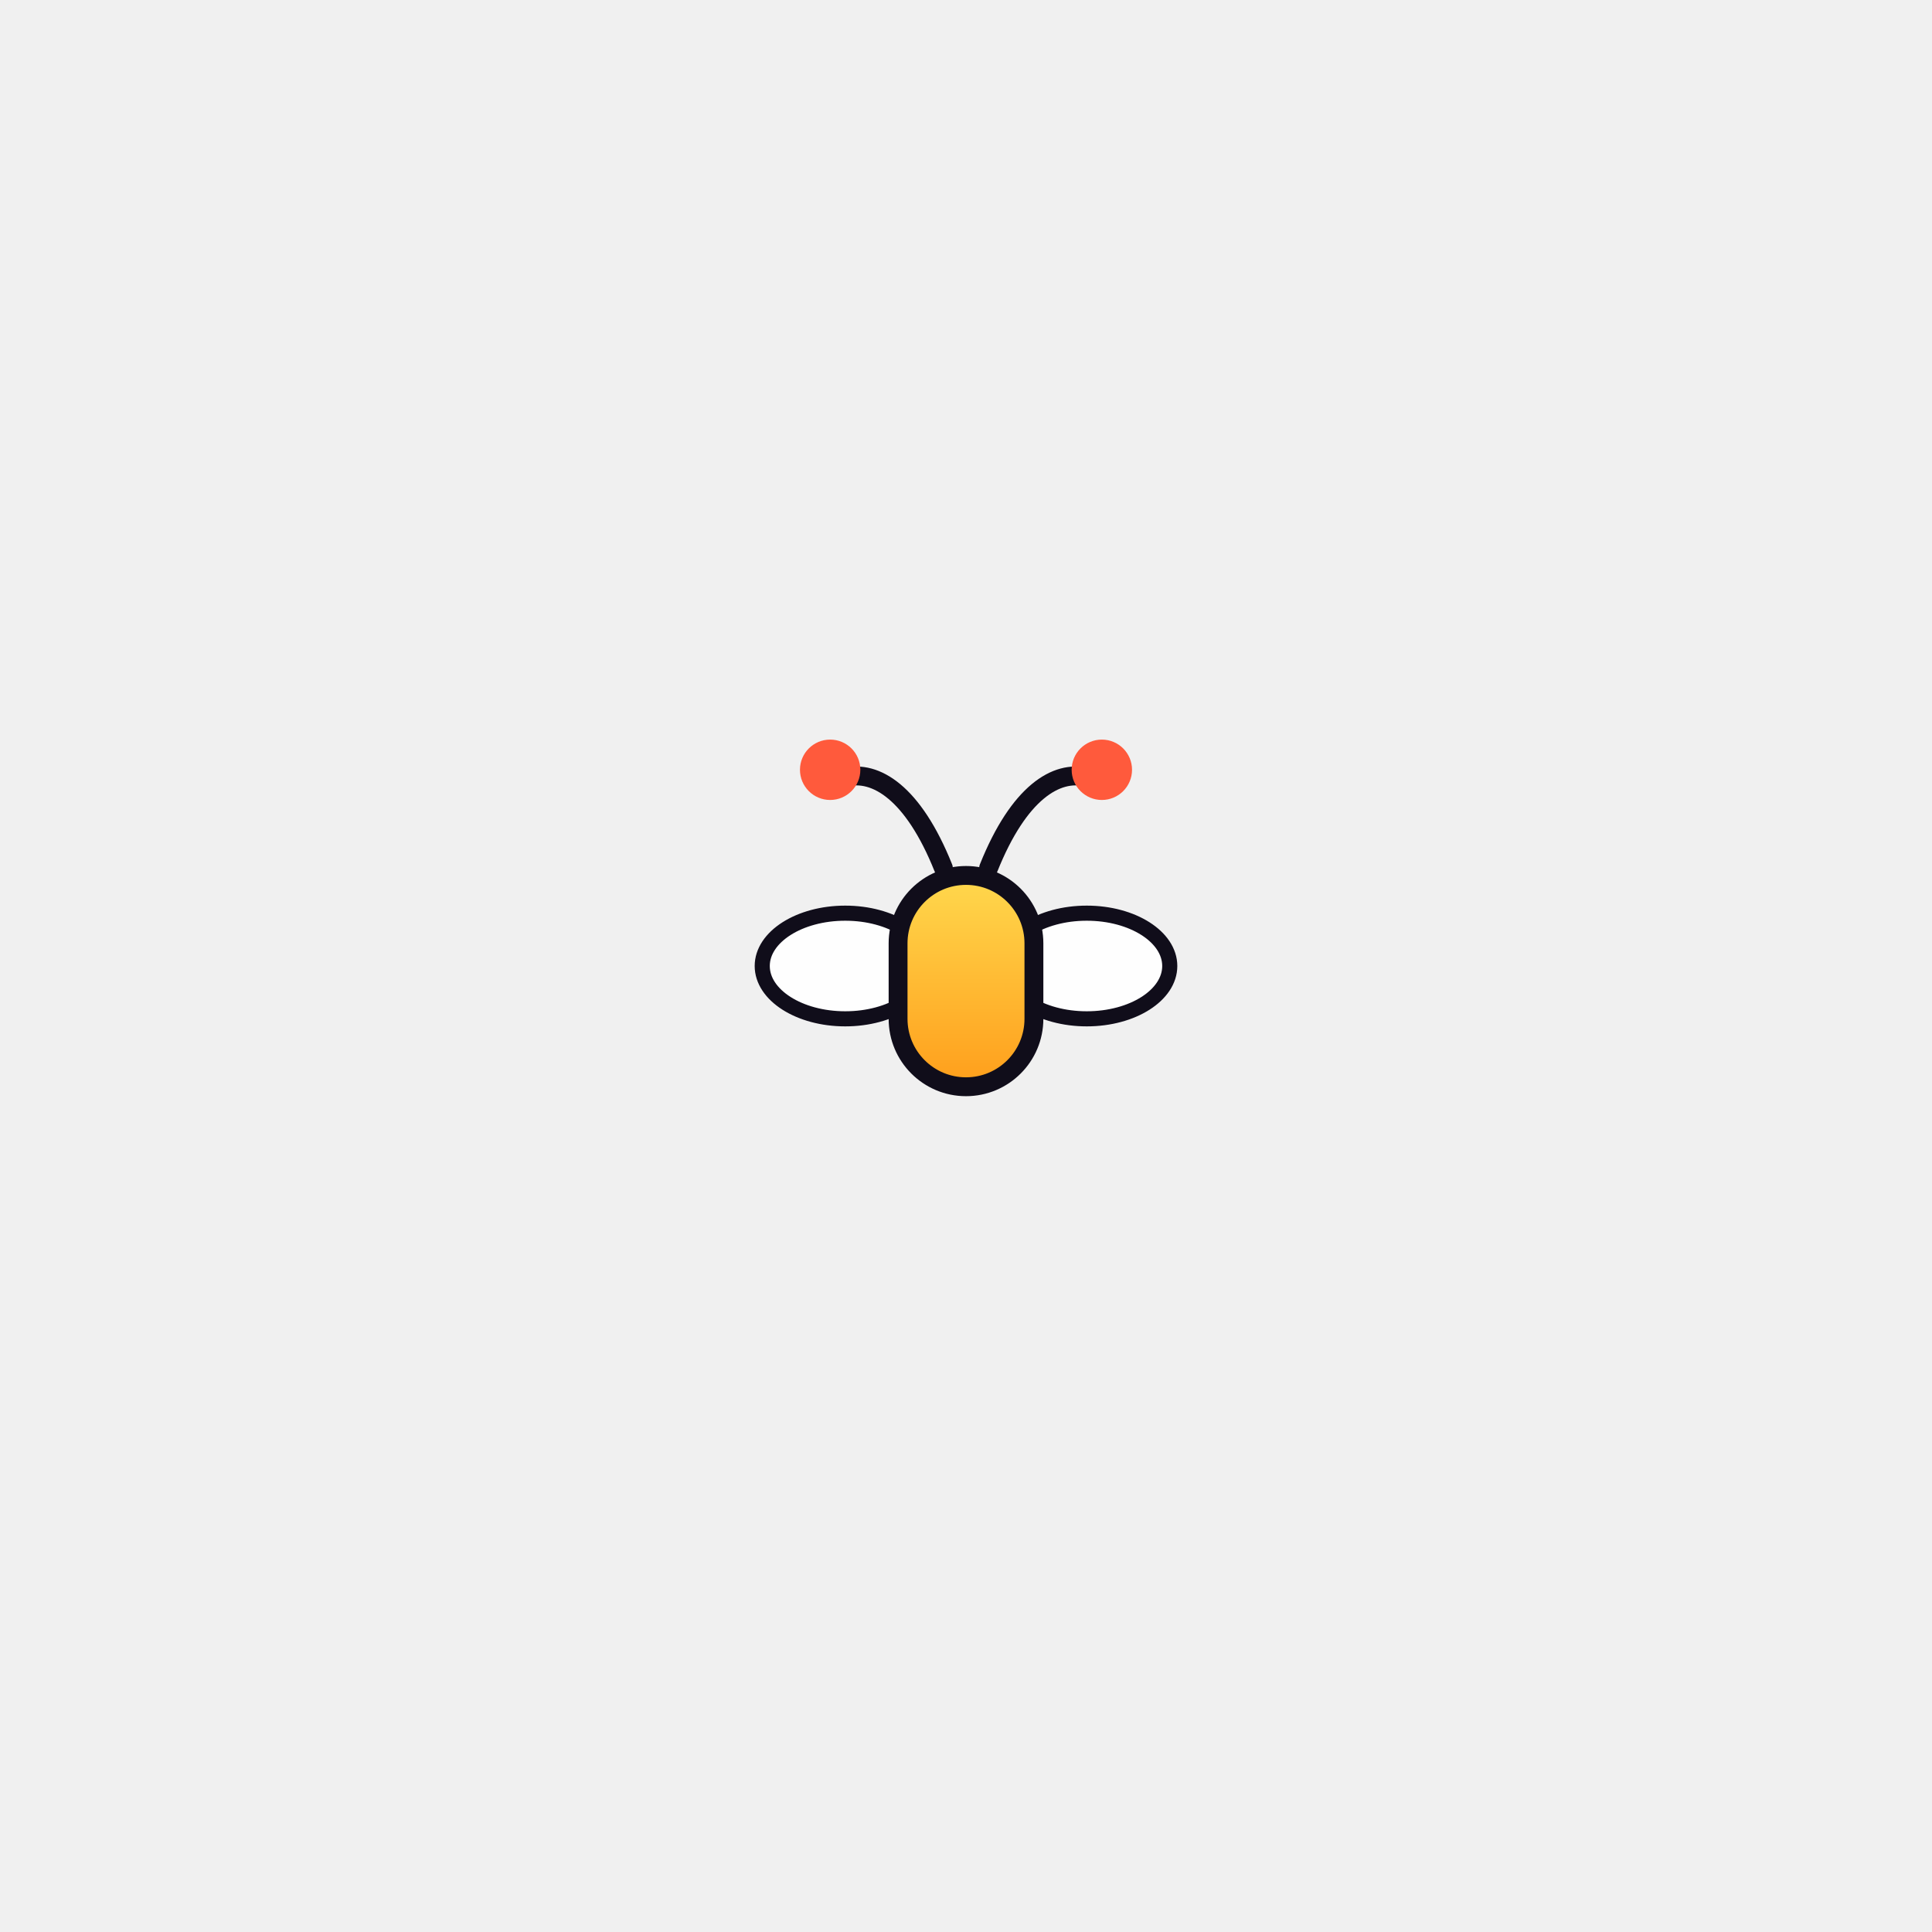
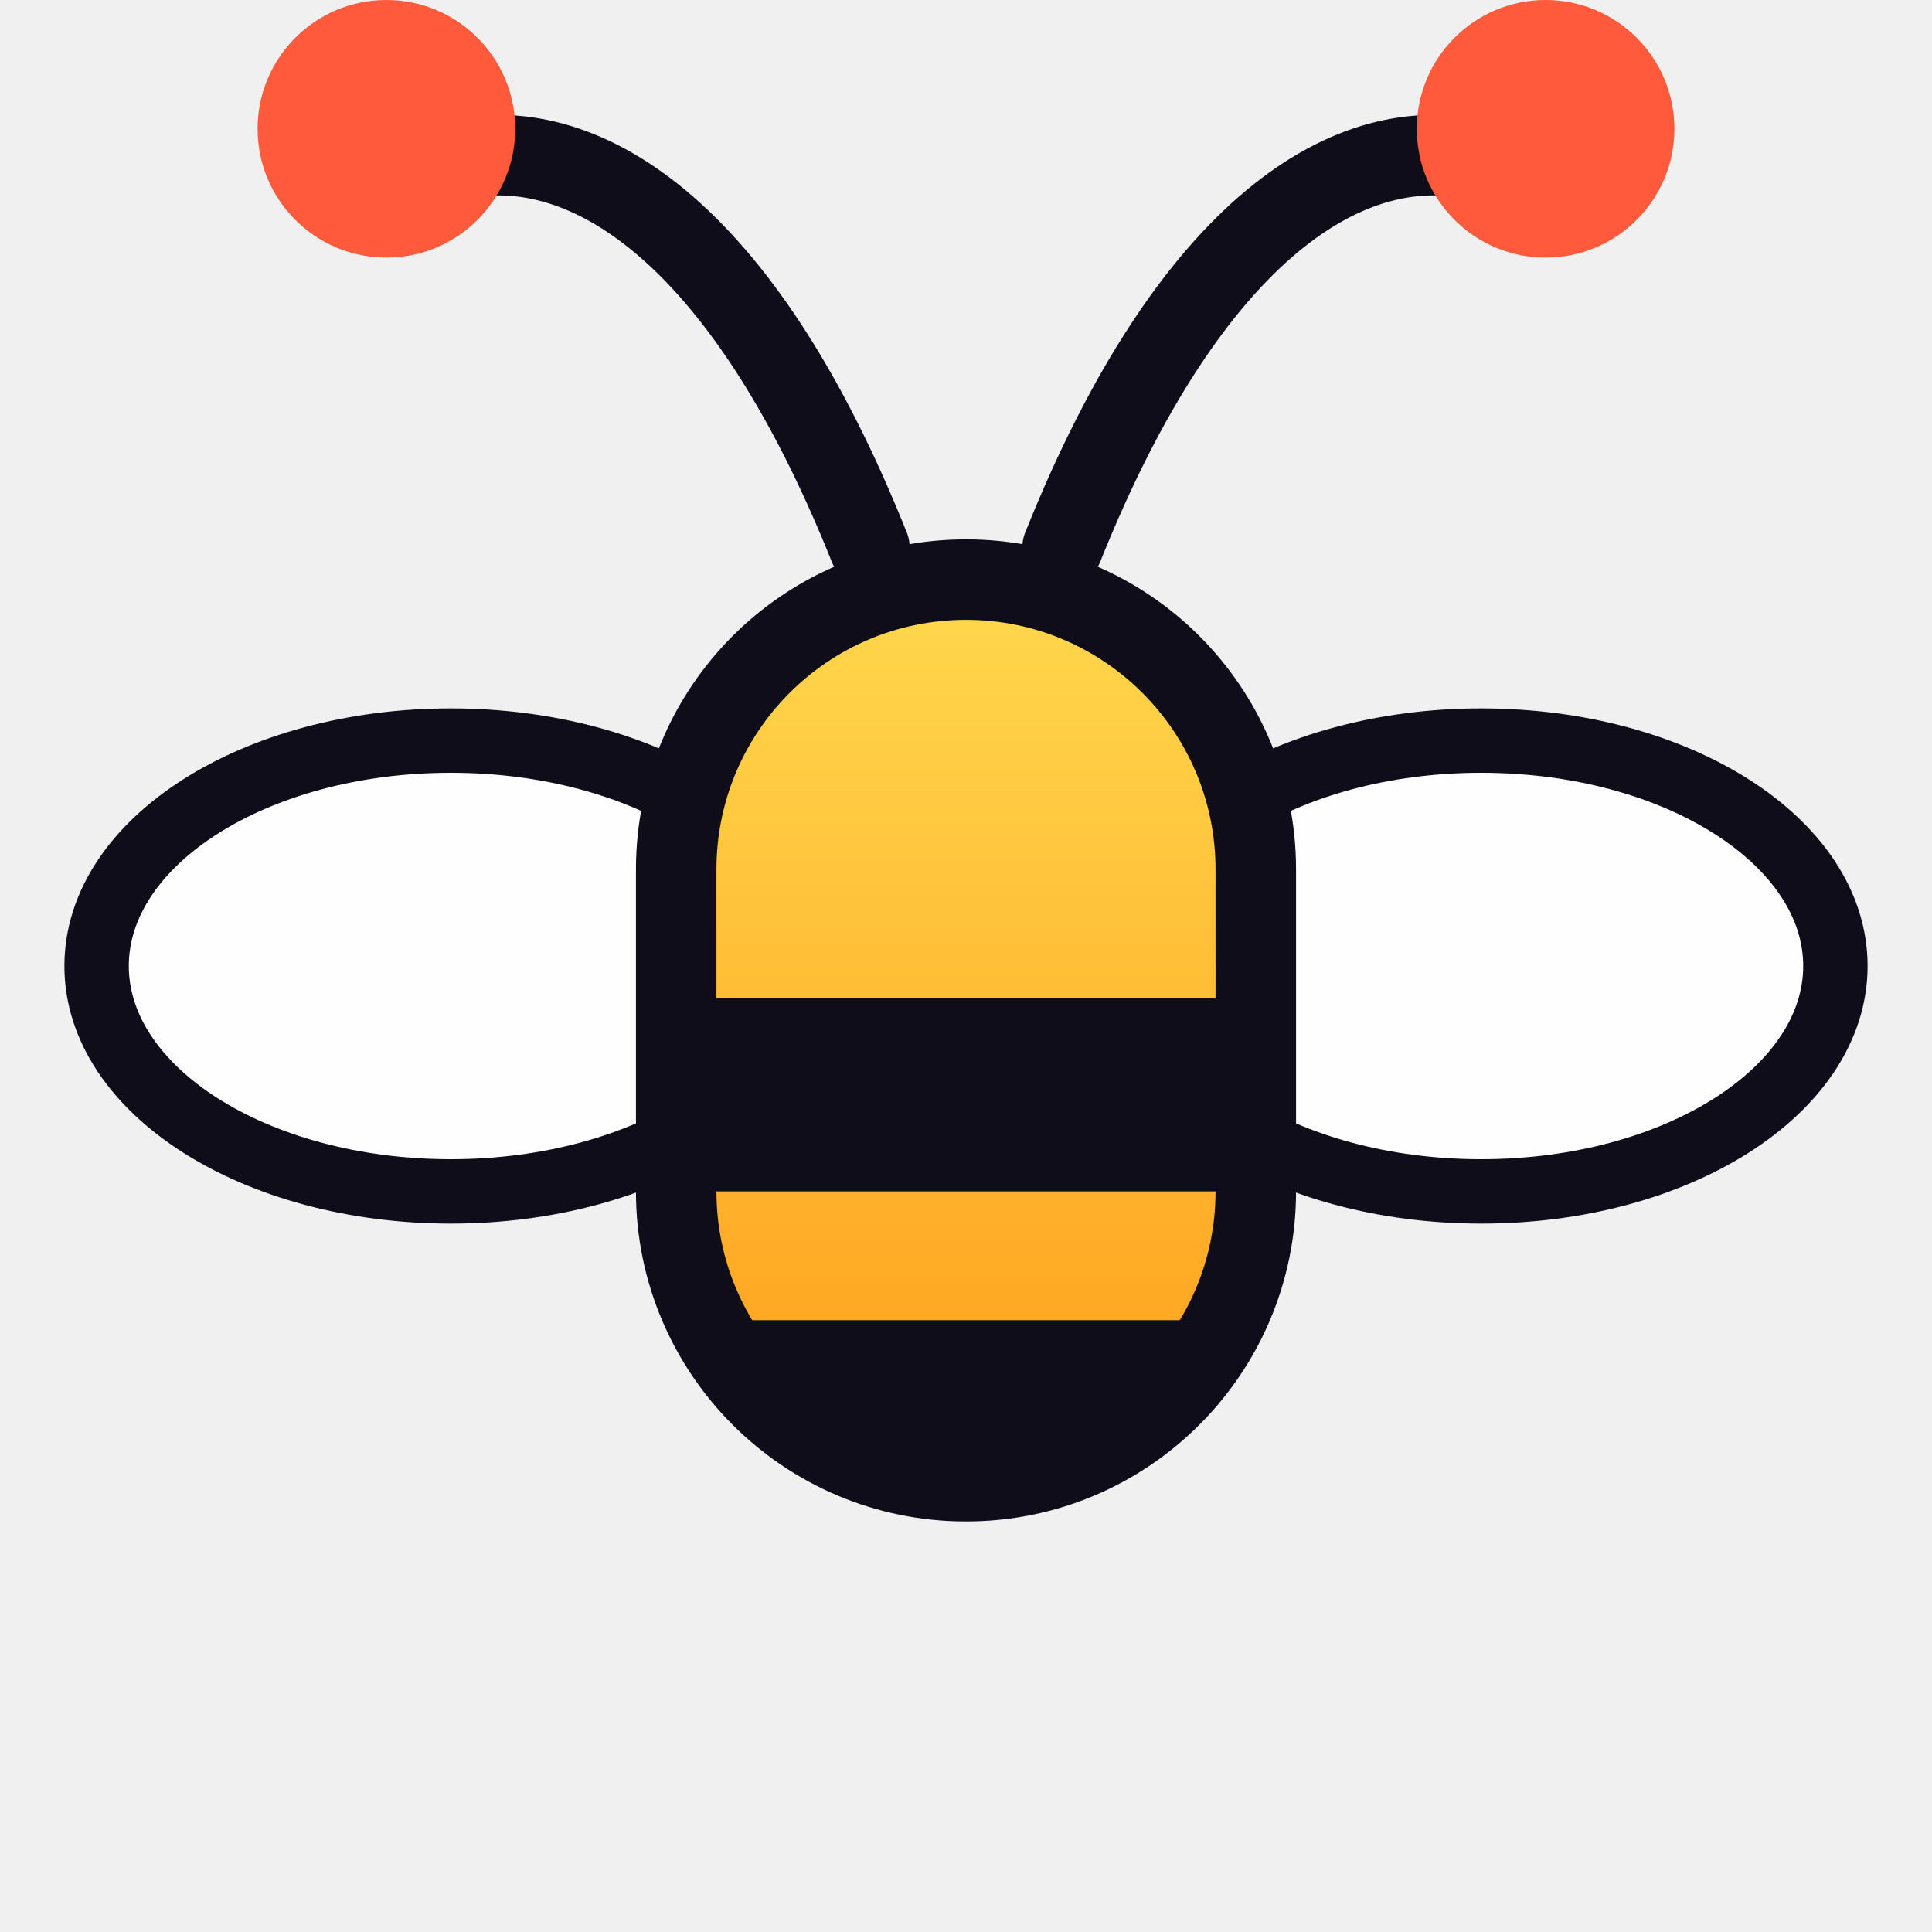
- <svg xmlns="http://www.w3.org/2000/svg" width="256" height="256" viewBox="0 0 256 256">
+ <svg xmlns="http://www.w3.org/2000/svg" width="512" height="512" viewBox="0 0 48 60">
  <defs>
    <linearGradient id="beeBody" x1="0" y1="0" x2="0" y2="1">
      <stop offset="0" stop-color="#FFD84D" />
      <stop offset="1" stop-color="#FF9E1B" />
    </linearGradient>
    <clipPath id="bclip">
-       <rect x="105" y="108" width="63" height="98" rx="31.5" />
+       <rect x="15" y="18" width="18" height="28" rx="9" />
    </clipPath>
  </defs>
-   <g transform="translate(104, 98)">
-     <path d="M21 17 C17 7 12 4 8 5" stroke="#100D1A" stroke-width="2.5" stroke-linecap="round" fill="none" />
-     <path d="M27 17 C31 7 36 4 40 5" stroke="#100D1A" stroke-width="2.5" stroke-linecap="round" fill="none" />
-     <circle cx="6" cy="4" r="4" fill="#FF5A3C" />
-     <circle cx="42" cy="4" r="4" fill="#FF5A3C" />
-     <ellipse cx="8" cy="30" rx="11" ry="7" fill="#fff" fill-opacity=".9" stroke="#100D1A" stroke-width="2" />
-     <ellipse cx="40" cy="30" rx="11" ry="7" fill="#fff" fill-opacity=".9" stroke="#100D1A" stroke-width="2" />
-     <rect x="15" y="18" width="18" height="28" rx="9" fill="url(#beeBody)" stroke="#100D1A" stroke-width="2.5" />
-     <g clip-path="url(#bclip)">
-       <rect x="13" y="31" width="22" height="6" fill="#100D1A" />
-       <rect x="13" y="41" width="22" height="6" fill="#100D1A" />
-     </g>
+   <path d="M21 17 C17 7 12 4 8 5" stroke="#100D1A" stroke-width="2.5" stroke-linecap="round" fill="none" />
+   <path d="M27 17 C31 7 36 4 40 5" stroke="#100D1A" stroke-width="2.5" stroke-linecap="round" fill="none" />
+   <circle cx="6" cy="4" r="4" fill="#FF5A3C" />
+   <circle cx="42" cy="4" r="4" fill="#FF5A3C" />
+   <ellipse cx="8" cy="30" rx="11" ry="7" fill="#fff" fill-opacity=".9" stroke="#100D1A" stroke-width="2" />
+   <ellipse cx="40" cy="30" rx="11" ry="7" fill="#fff" fill-opacity=".9" stroke="#100D1A" stroke-width="2" />
+   <rect x="15" y="18" width="18" height="28" rx="9" fill="url(#beeBody)" stroke="#100D1A" stroke-width="2.5" />
+   <g clip-path="url(#bclip)">
+     <rect x="13" y="31" width="22" height="6" fill="#100D1A" />
+     <rect x="13" y="41" width="22" height="6" fill="#100D1A" />
  </g>
</svg>
